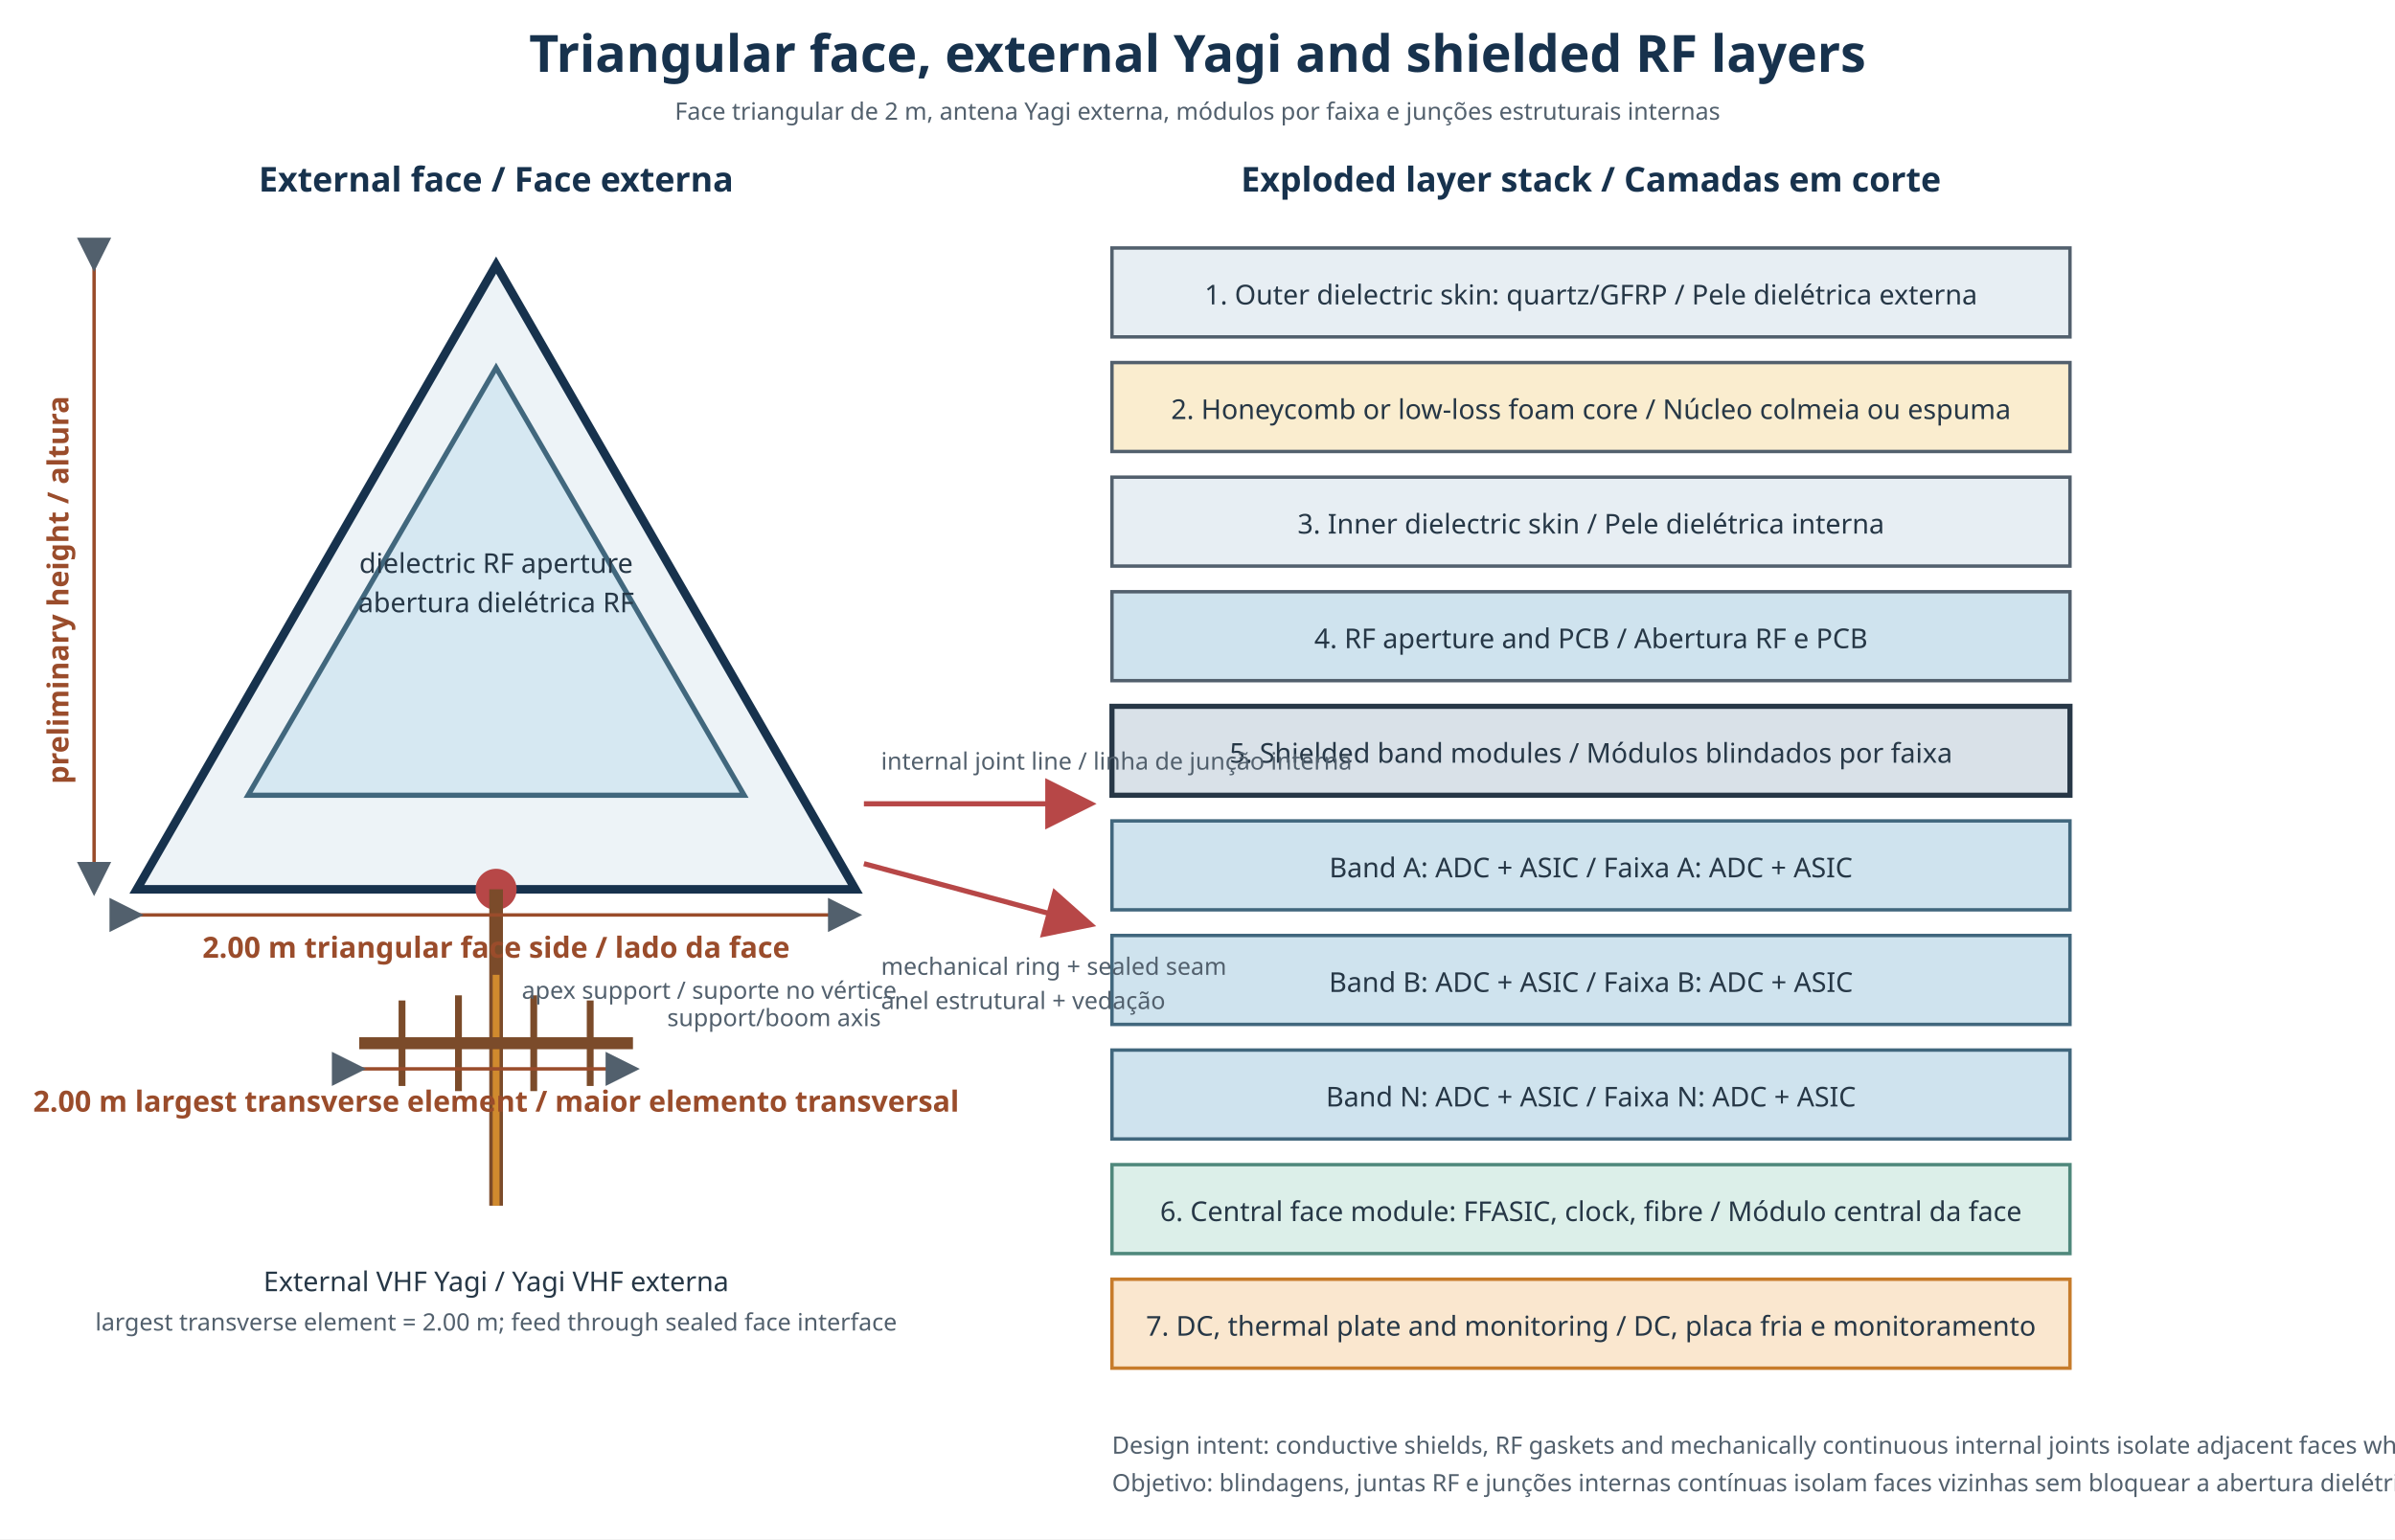
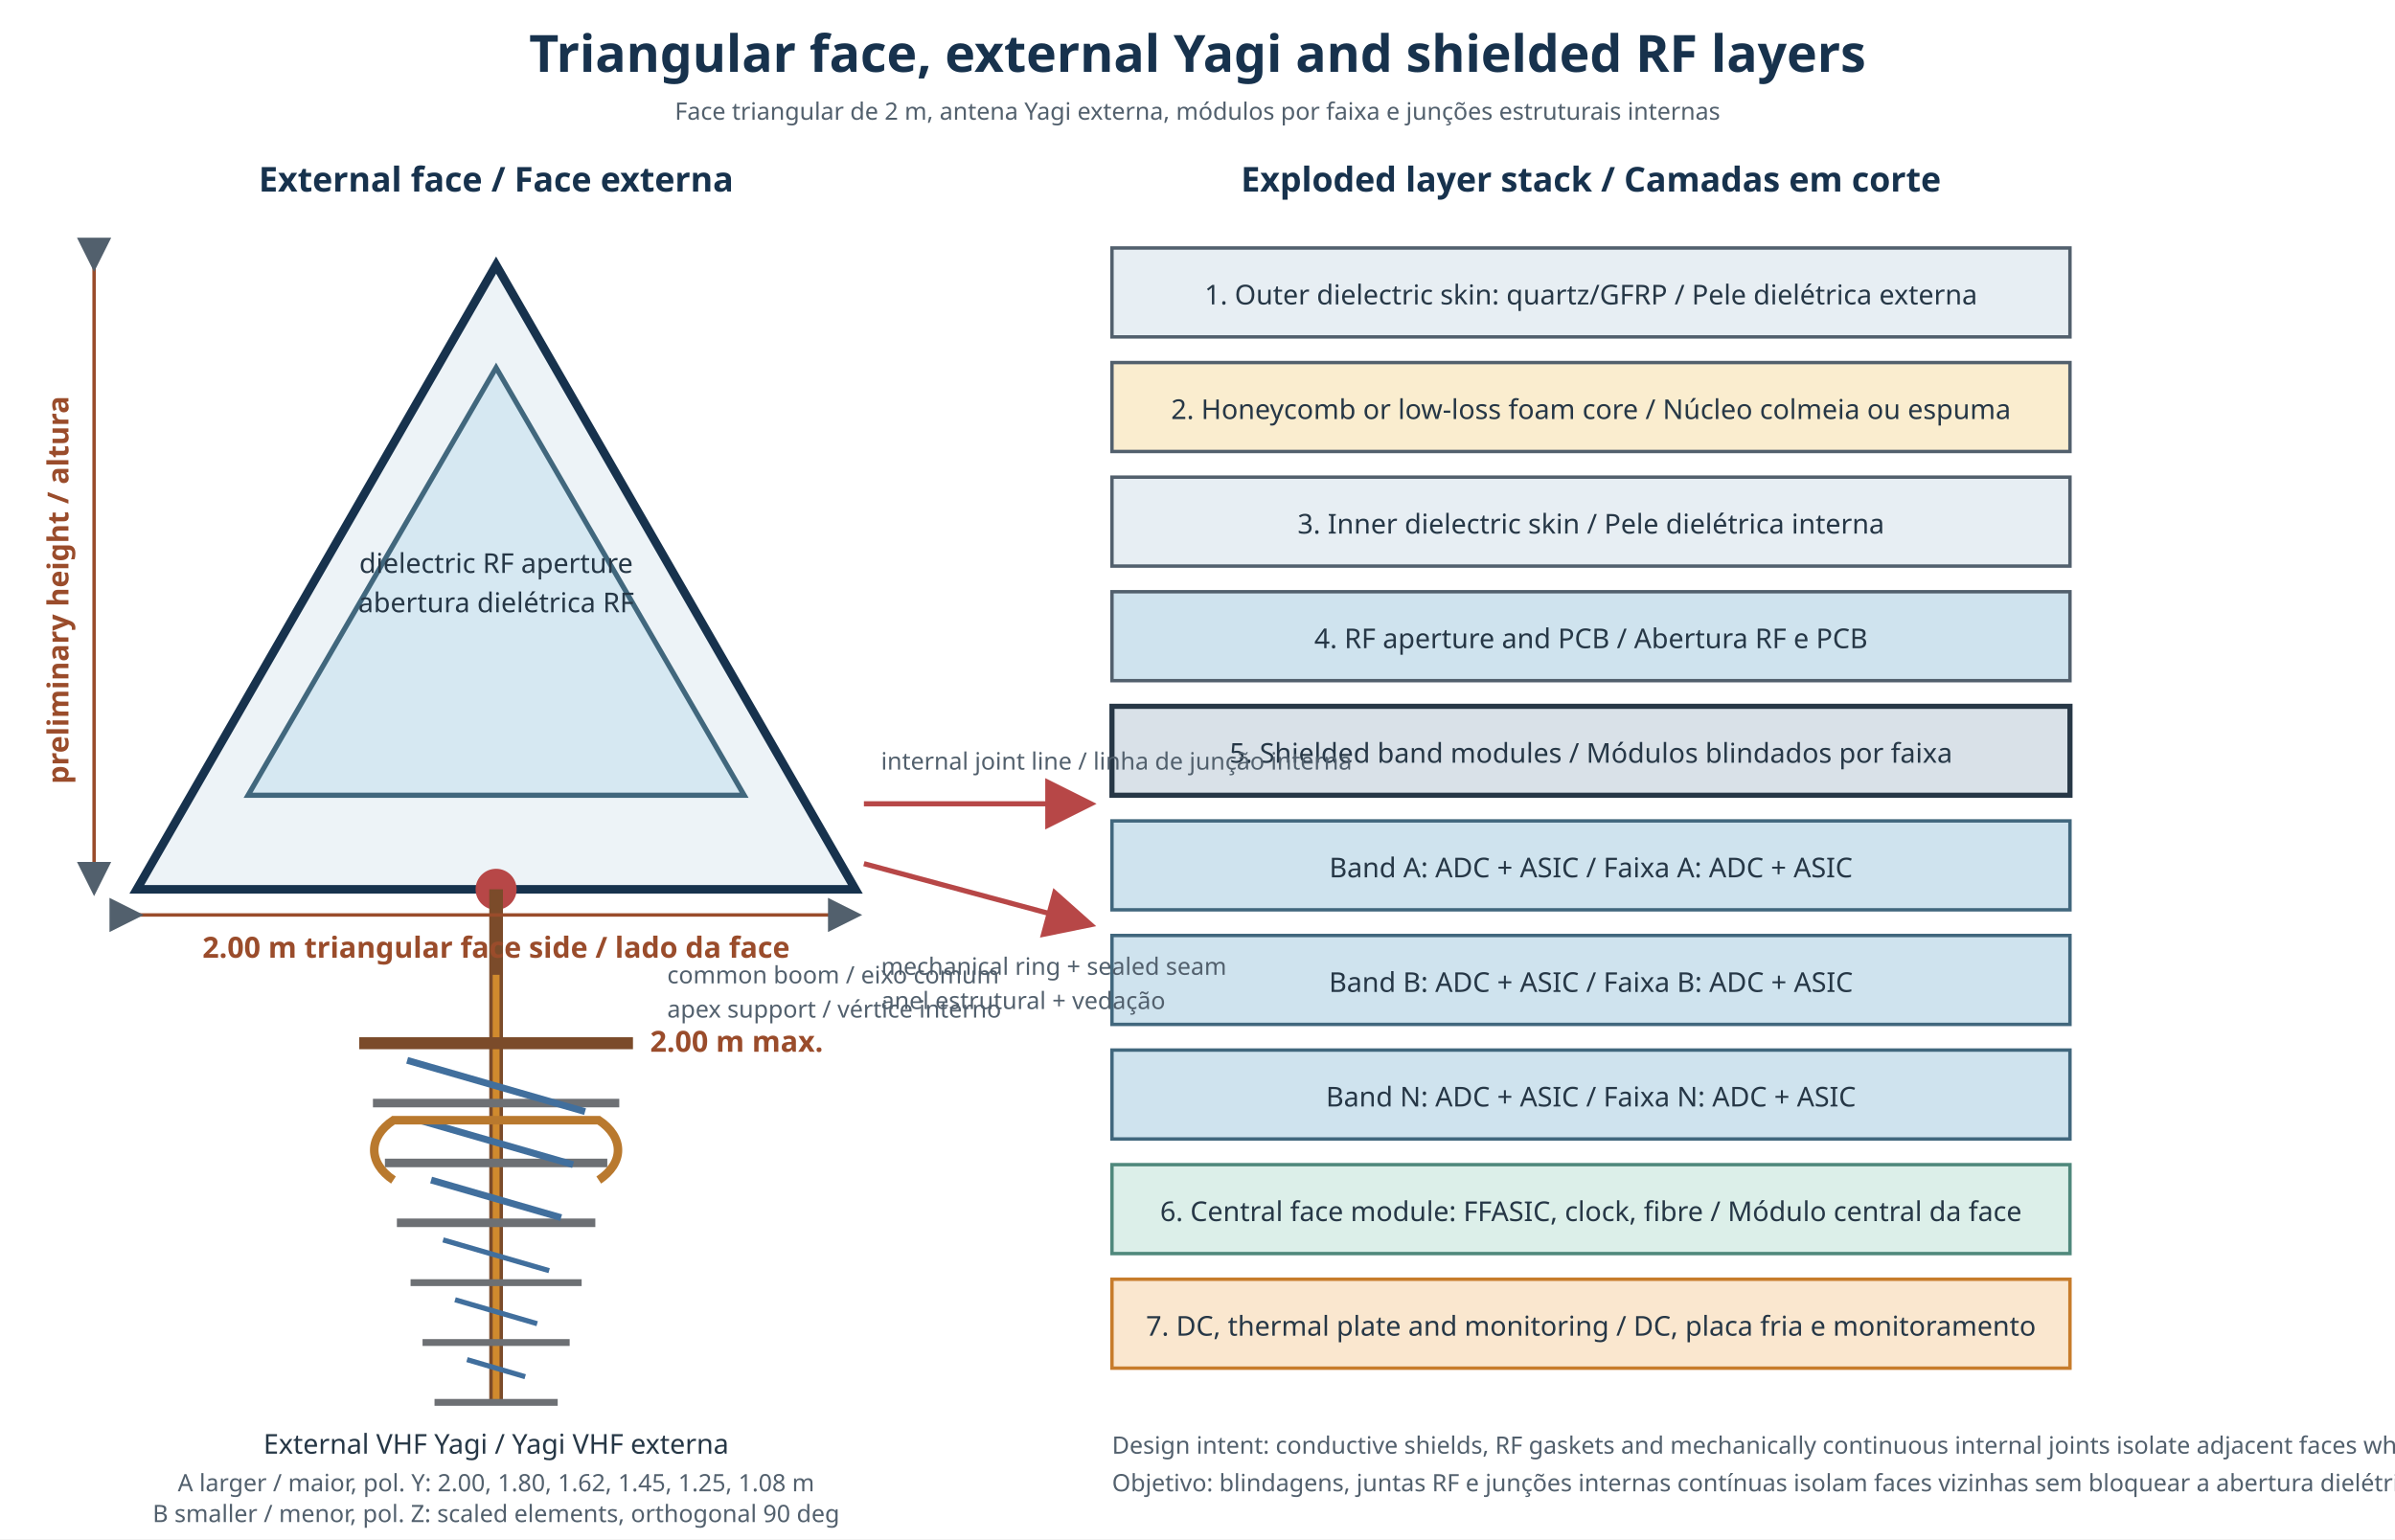
<svg xmlns="http://www.w3.org/2000/svg" width="1400" height="900" viewBox="0 0 1400 900">
  <defs>
    <marker id="arrow" markerWidth="10" markerHeight="10" refX="8" refY="5" orient="auto">
      <path d="M0,0 L10,5 L0,10 Z" fill="#52606d" />
    </marker>
    <marker id="redarrow" markerWidth="10" markerHeight="10" refX="8" refY="5" orient="auto">
      <path d="M0,0 L10,5 L0,10 Z" fill="#b74747" />
    </marker>
    <style>
    .title{font:700 30px sans-serif;fill:#17324d}.h{font:700 20px sans-serif;fill:#17324d}.t{font:16px sans-serif;fill:#263746}.s{font:14px sans-serif;fill:#52606d}.dim{font:700 17px sans-serif;fill:#9a4c2b}.box{stroke:#52606d;stroke-width:2}.thin{stroke:#52606d;stroke-width:2;fill:none}.joint{stroke:#b74747;stroke-width:8;stroke-linecap:round}.shield{stroke:#273746;stroke-width:3;fill:#d9e1e8}.module{stroke:#41677d;stroke-width:2;fill:#cfe3ee}.power{stroke:#c77c2b;stroke-width:2;fill:#fae7cf}.thermal{stroke:#4f887c;stroke-width:2;fill:#dcefe9}
  </style>
  </defs>
  <rect width="1400" height="900" fill="#ffffff" />
  <text x="700" y="42" text-anchor="middle" class="title">Triangular face, external Yagi and shielded RF layers</text>
  <text x="700" y="70" text-anchor="middle" class="s">Face triangular de 2 m, antena Yagi externa, módulos por faixa e junções estruturais internas</text>
  <text x="290" y="112" text-anchor="middle" class="h">External face / Face externa</text>
  <polygon points="290,155 80,520 500,520" fill="#edf3f7" stroke="#17324d" stroke-width="5" />
  <polygon points="290,215 145,465 435,465" fill="#d6e8f2" stroke="#41677d" stroke-width="3" />
  <text x="290" y="335" text-anchor="middle" class="t">dielectric RF aperture</text>
  <text x="290" y="358" text-anchor="middle" class="t">abertura dielétrica RF</text>
  <circle cx="290" cy="520" r="12" fill="#b74747" />
-   <line x1="290" y1="520" x2="290" y2="705" stroke="#7b4b2a" stroke-width="8" />
-   <line x1="290" y1="570" x2="290" y2="705" stroke="#d08a2e" stroke-width="4" />
+   <line x1="290" y1="520" x2="290" y2="820" stroke="#7b4b2a" stroke-width="8" />
+   <line x1="290" y1="570" x2="290" y2="820" stroke="#d08a2e" stroke-width="4" />
  <line x1="210" y1="610" x2="370" y2="610" stroke="#7b4b2a" stroke-width="7" />
-   <line x1="235" y1="585" x2="235" y2="635" stroke="#7b4b2a" stroke-width="4" />
-   <line x1="268" y1="582" x2="268" y2="638" stroke="#7b4b2a" stroke-width="4" />
-   <line x1="312" y1="582" x2="312" y2="638" stroke="#7b4b2a" stroke-width="4" />
-   <line x1="345" y1="585" x2="345" y2="635" stroke="#7b4b2a" stroke-width="4" />
-   <text x="390" y="600" class="s">support/boom axis</text>
-   <text x="305" y="584" class="s">apex support / suporte no vértice</text>
-   <text x="290" y="755" text-anchor="middle" class="t">External VHF Yagi / Yagi VHF externa</text>
-   <text x="290" y="778" text-anchor="middle" class="s">largest transverse element = 2.00 m; feed through sealed face interface</text>
+   <line x1="218" y1="645" x2="362" y2="645" stroke="#6d7074" stroke-width="5" />
+   <line x1="225" y1="680" x2="355" y2="680" stroke="#6d7074" stroke-width="5" />
+   <line x1="232" y1="715" x2="348" y2="715" stroke="#6d7074" stroke-width="5" />
+   <line x1="240" y1="750" x2="340" y2="750" stroke="#6d7074" stroke-width="4" />
+   <line x1="247" y1="785" x2="333" y2="785" stroke="#6d7074" stroke-width="4" />
+   <line x1="254" y1="820" x2="326" y2="820" stroke="#6d7074" stroke-width="4" />
+   <line x1="238" y1="620" x2="342" y2="650" stroke="#416f9d" stroke-width="4" />
+   <line x1="245" y1="655" x2="335" y2="681" stroke="#416f9d" stroke-width="4" />
+   <line x1="252" y1="690" x2="328" y2="712" stroke="#416f9d" stroke-width="4" />
+   <line x1="259" y1="725" x2="321" y2="743" stroke="#416f9d" stroke-width="3" />
+   <line x1="266" y1="760" x2="314" y2="774" stroke="#416f9d" stroke-width="3" />
+   <line x1="273" y1="795" x2="307" y2="805" stroke="#416f9d" stroke-width="3" />
+   <path d="M230,690 C215,680 215,665 230,655 L350,655 C365,665 365,680 350,690" fill="none" stroke="#b9792e" stroke-width="5" />
+   <text x="390" y="575" class="s">common boom / eixo comum</text>
+   <text x="390" y="595" class="s">apex support / vértice interno</text>
+   <text x="290" y="850" text-anchor="middle" class="t">External VHF Yagi / Yagi VHF externa</text>
+   <text x="290" y="872" text-anchor="middle" class="s">A larger / maior, pol. Y: 2.00, 1.80, 1.62, 1.45, 1.25, 1.08 m</text>
+   <text x="290" y="890" text-anchor="middle" class="s">B smaller / menor, pol. Z: scaled elements, orthogonal 90 deg</text>
  <line x1="80" y1="535" x2="500" y2="535" stroke="#9a4c2b" stroke-width="2" marker-start="url(#arrow)" marker-end="url(#arrow)" />
  <text x="290" y="560" text-anchor="middle" class="dim">2.00 m triangular face side / lado da face</text>
-   <line x1="210" y1="625" x2="370" y2="625" stroke="#9a4c2b" stroke-width="2" marker-start="url(#arrow)" marker-end="url(#arrow)" />
-   <text x="290" y="650" text-anchor="middle" class="dim">2.00 m largest transverse element / maior elemento transversal</text>
+   <text x="380" y="615" class="dim">2.00 m max.</text>
  <line x1="55" y1="155" x2="55" y2="520" stroke="#9a4c2b" stroke-width="2" marker-start="url(#arrow)" marker-end="url(#arrow)" />
  <text x="40" y="345" transform="rotate(-90 40 345)" text-anchor="middle" class="dim">preliminary height / altura</text>
  <text x="930" y="112" text-anchor="middle" class="h">Exploded layer stack / Camadas em corte</text>
  <rect x="650" y="145" width="560" height="52" class="box" fill="#e7eef3" />
  <text x="930" y="178" text-anchor="middle" class="t">1. Outer dielectric skin: quartz/GFRP / Pele dielétrica externa</text>
  <rect x="650" y="212" width="560" height="52" class="box" fill="#faedcf" />
  <text x="930" y="245" text-anchor="middle" class="t">2. Honeycomb or low-loss foam core / Núcleo colmeia ou espuma</text>
  <rect x="650" y="279" width="560" height="52" class="box" fill="#e7eef3" />
  <text x="930" y="312" text-anchor="middle" class="t">3. Inner dielectric skin / Pele dielétrica interna</text>
  <rect x="650" y="346" width="560" height="52" class="box" fill="#cfe3ee" />
  <text x="930" y="379" text-anchor="middle" class="t">4. RF aperture and PCB / Abertura RF e PCB</text>
  <rect x="650" y="413" width="560" height="52" class="box shield" />
  <text x="930" y="446" text-anchor="middle" class="t">5. Shielded band modules / Módulos blindados por faixa</text>
  <rect x="650" y="480" width="560" height="52" class="box module" />
  <text x="930" y="513" text-anchor="middle" class="t">Band A: ADC + ASIC / Faixa A: ADC + ASIC</text>
  <rect x="650" y="547" width="560" height="52" class="box module" />
  <text x="930" y="580" text-anchor="middle" class="t">Band B: ADC + ASIC / Faixa B: ADC + ASIC</text>
  <rect x="650" y="614" width="560" height="52" class="box module" />
  <text x="930" y="647" text-anchor="middle" class="t">Band N: ADC + ASIC / Faixa N: ADC + ASIC</text>
  <rect x="650" y="681" width="560" height="52" class="box thermal" />
  <text x="930" y="714" text-anchor="middle" class="t">6. Central face module: FFASIC, clock, fibre / Módulo central da face</text>
  <rect x="650" y="748" width="560" height="52" class="box power" />
  <text x="930" y="781" text-anchor="middle" class="t">7. DC, thermal plate and monitoring / DC, placa fria e monitoramento</text>
  <line x1="505" y1="470" x2="635" y2="470" stroke="#b74747" stroke-width="3" marker-end="url(#redarrow)" />
  <text x="515" y="450" class="s">internal joint line / linha de junção interna</text>
  <line x1="505" y1="505" x2="635" y2="540" stroke="#b74747" stroke-width="3" marker-end="url(#redarrow)" />
  <text x="515" y="570" class="s">mechanical ring + sealed seam</text>
  <text x="515" y="590" class="s">anel estrutural + vedação</text>
  <text x="650" y="850" class="s">Design intent: conductive shields, RF gaskets and mechanically continuous internal joints isolate adjacent faces while preserving a dielectric external aperture.</text>
  <text x="650" y="872" class="s">Objetivo: blindagens, juntas RF e junções internas contínuas isolam faces vizinhas sem bloquear a abertura dielétrica externa.</text>
</svg>
